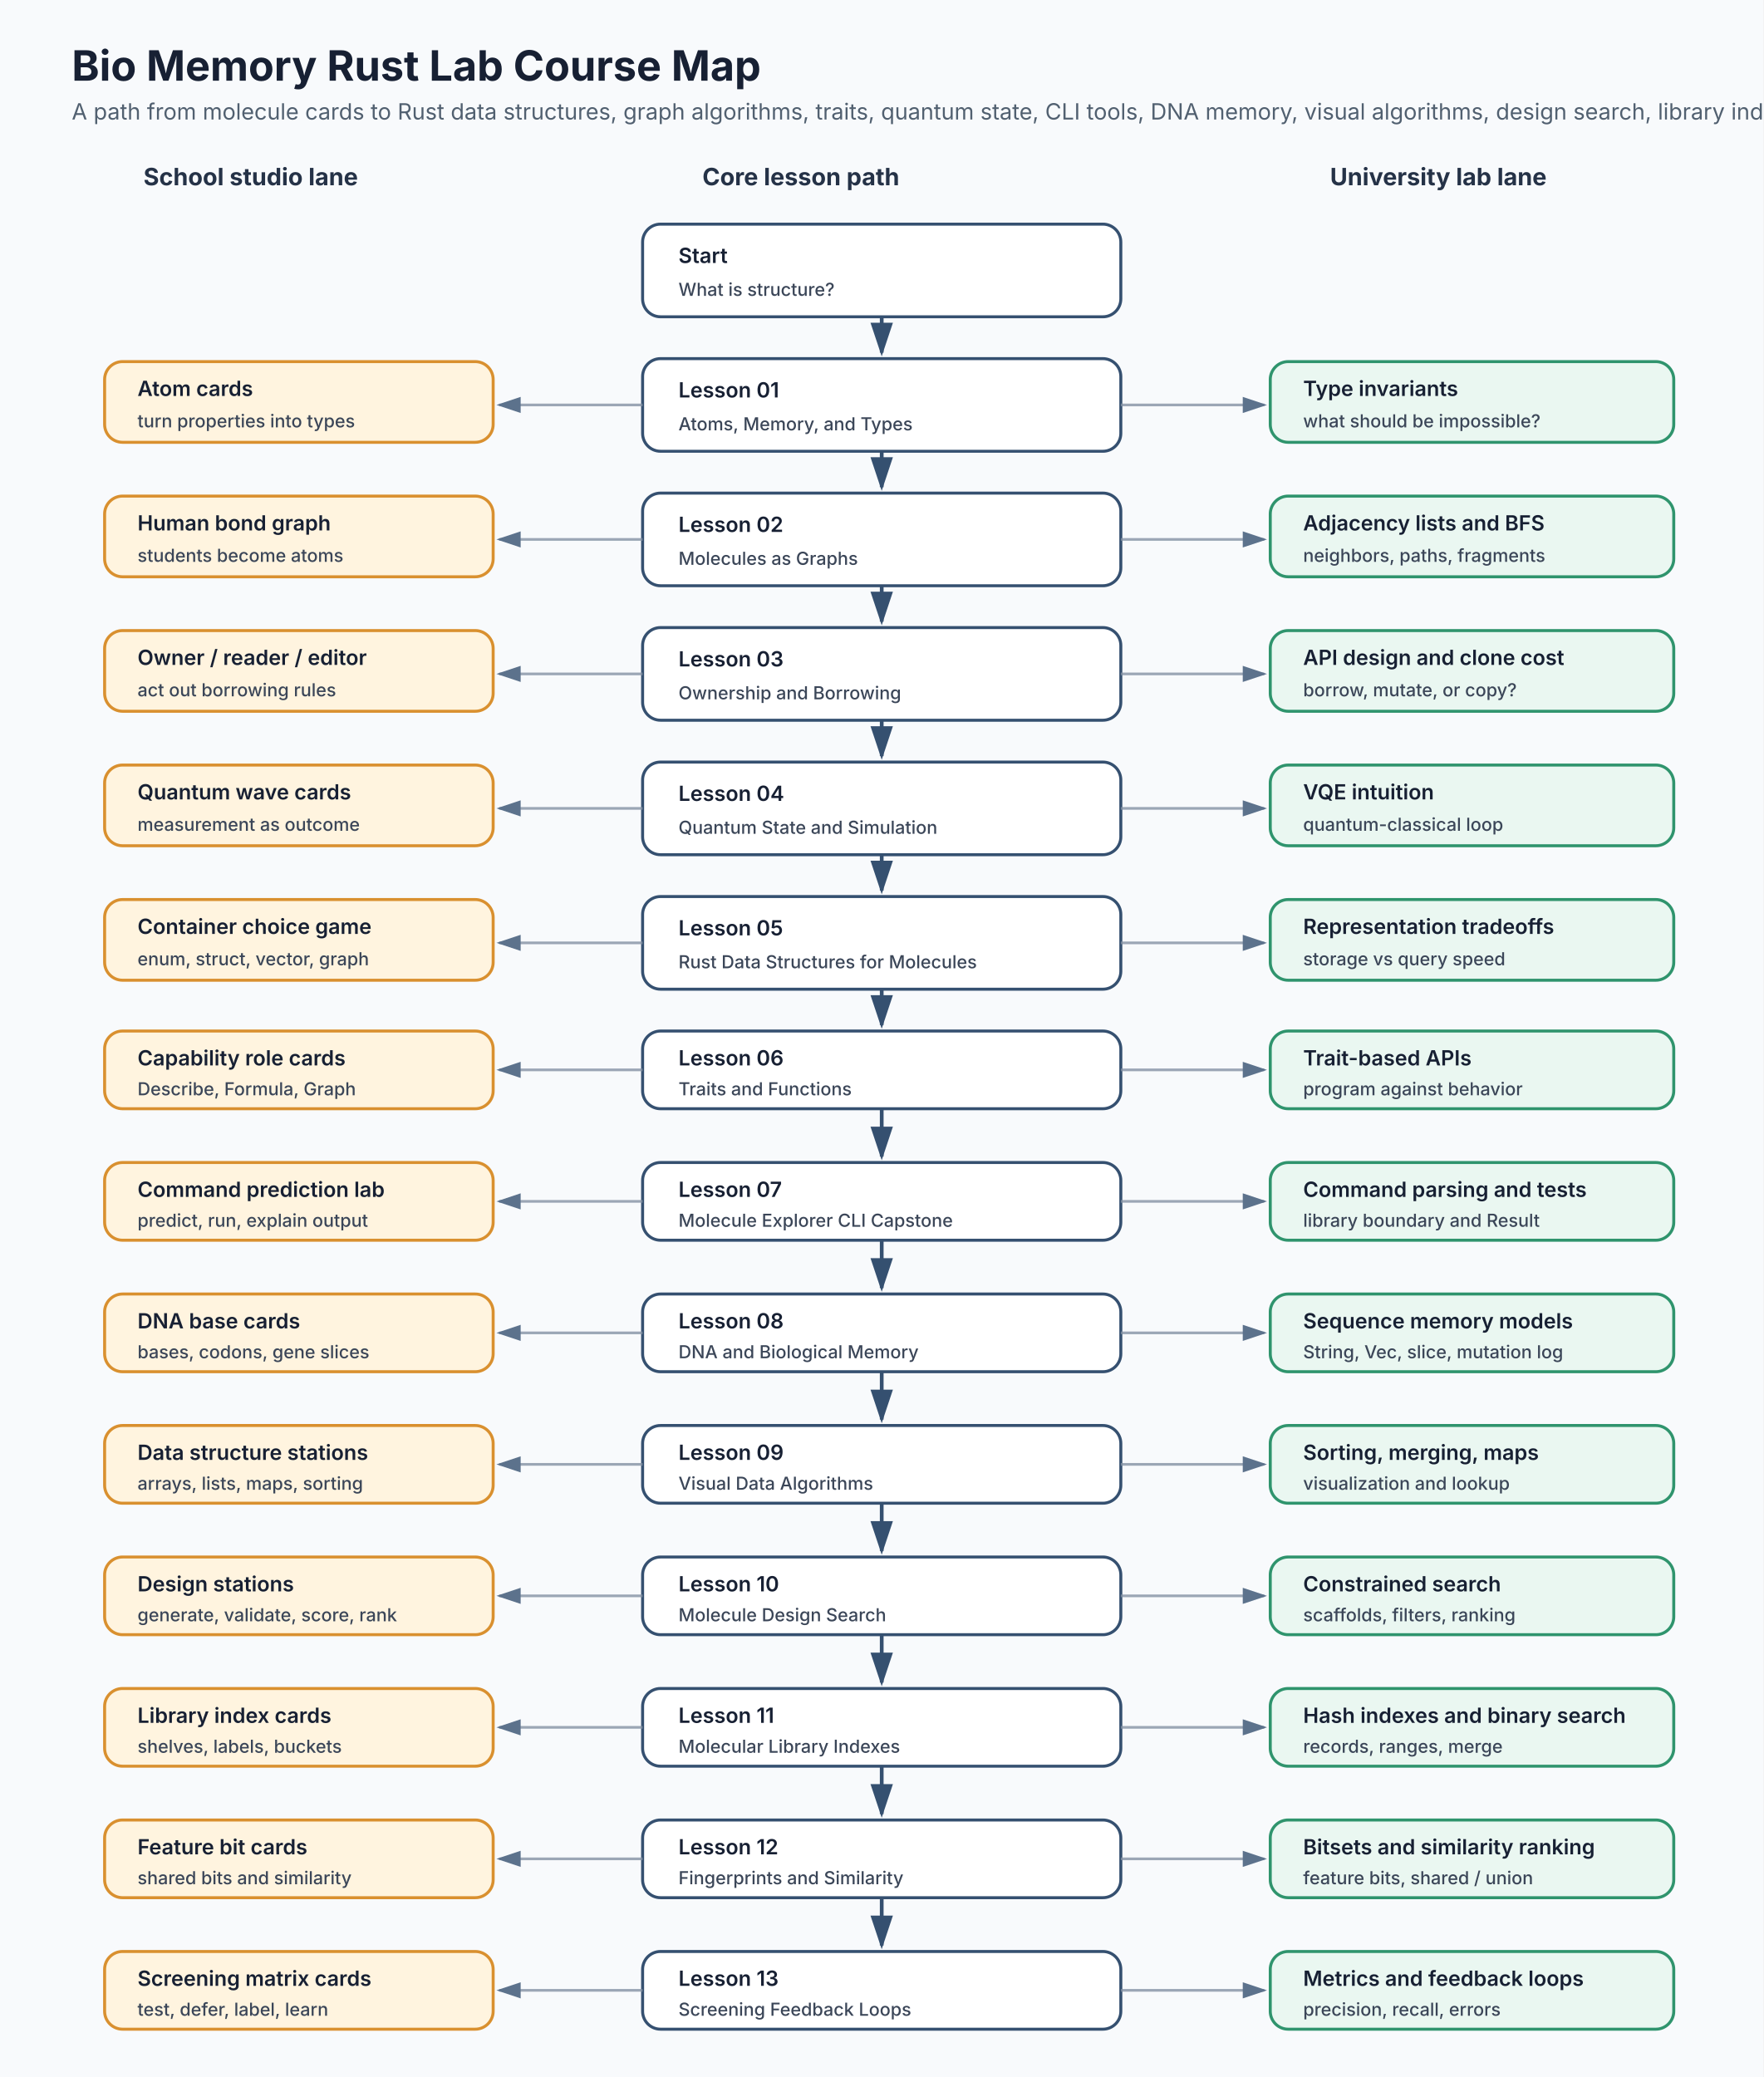
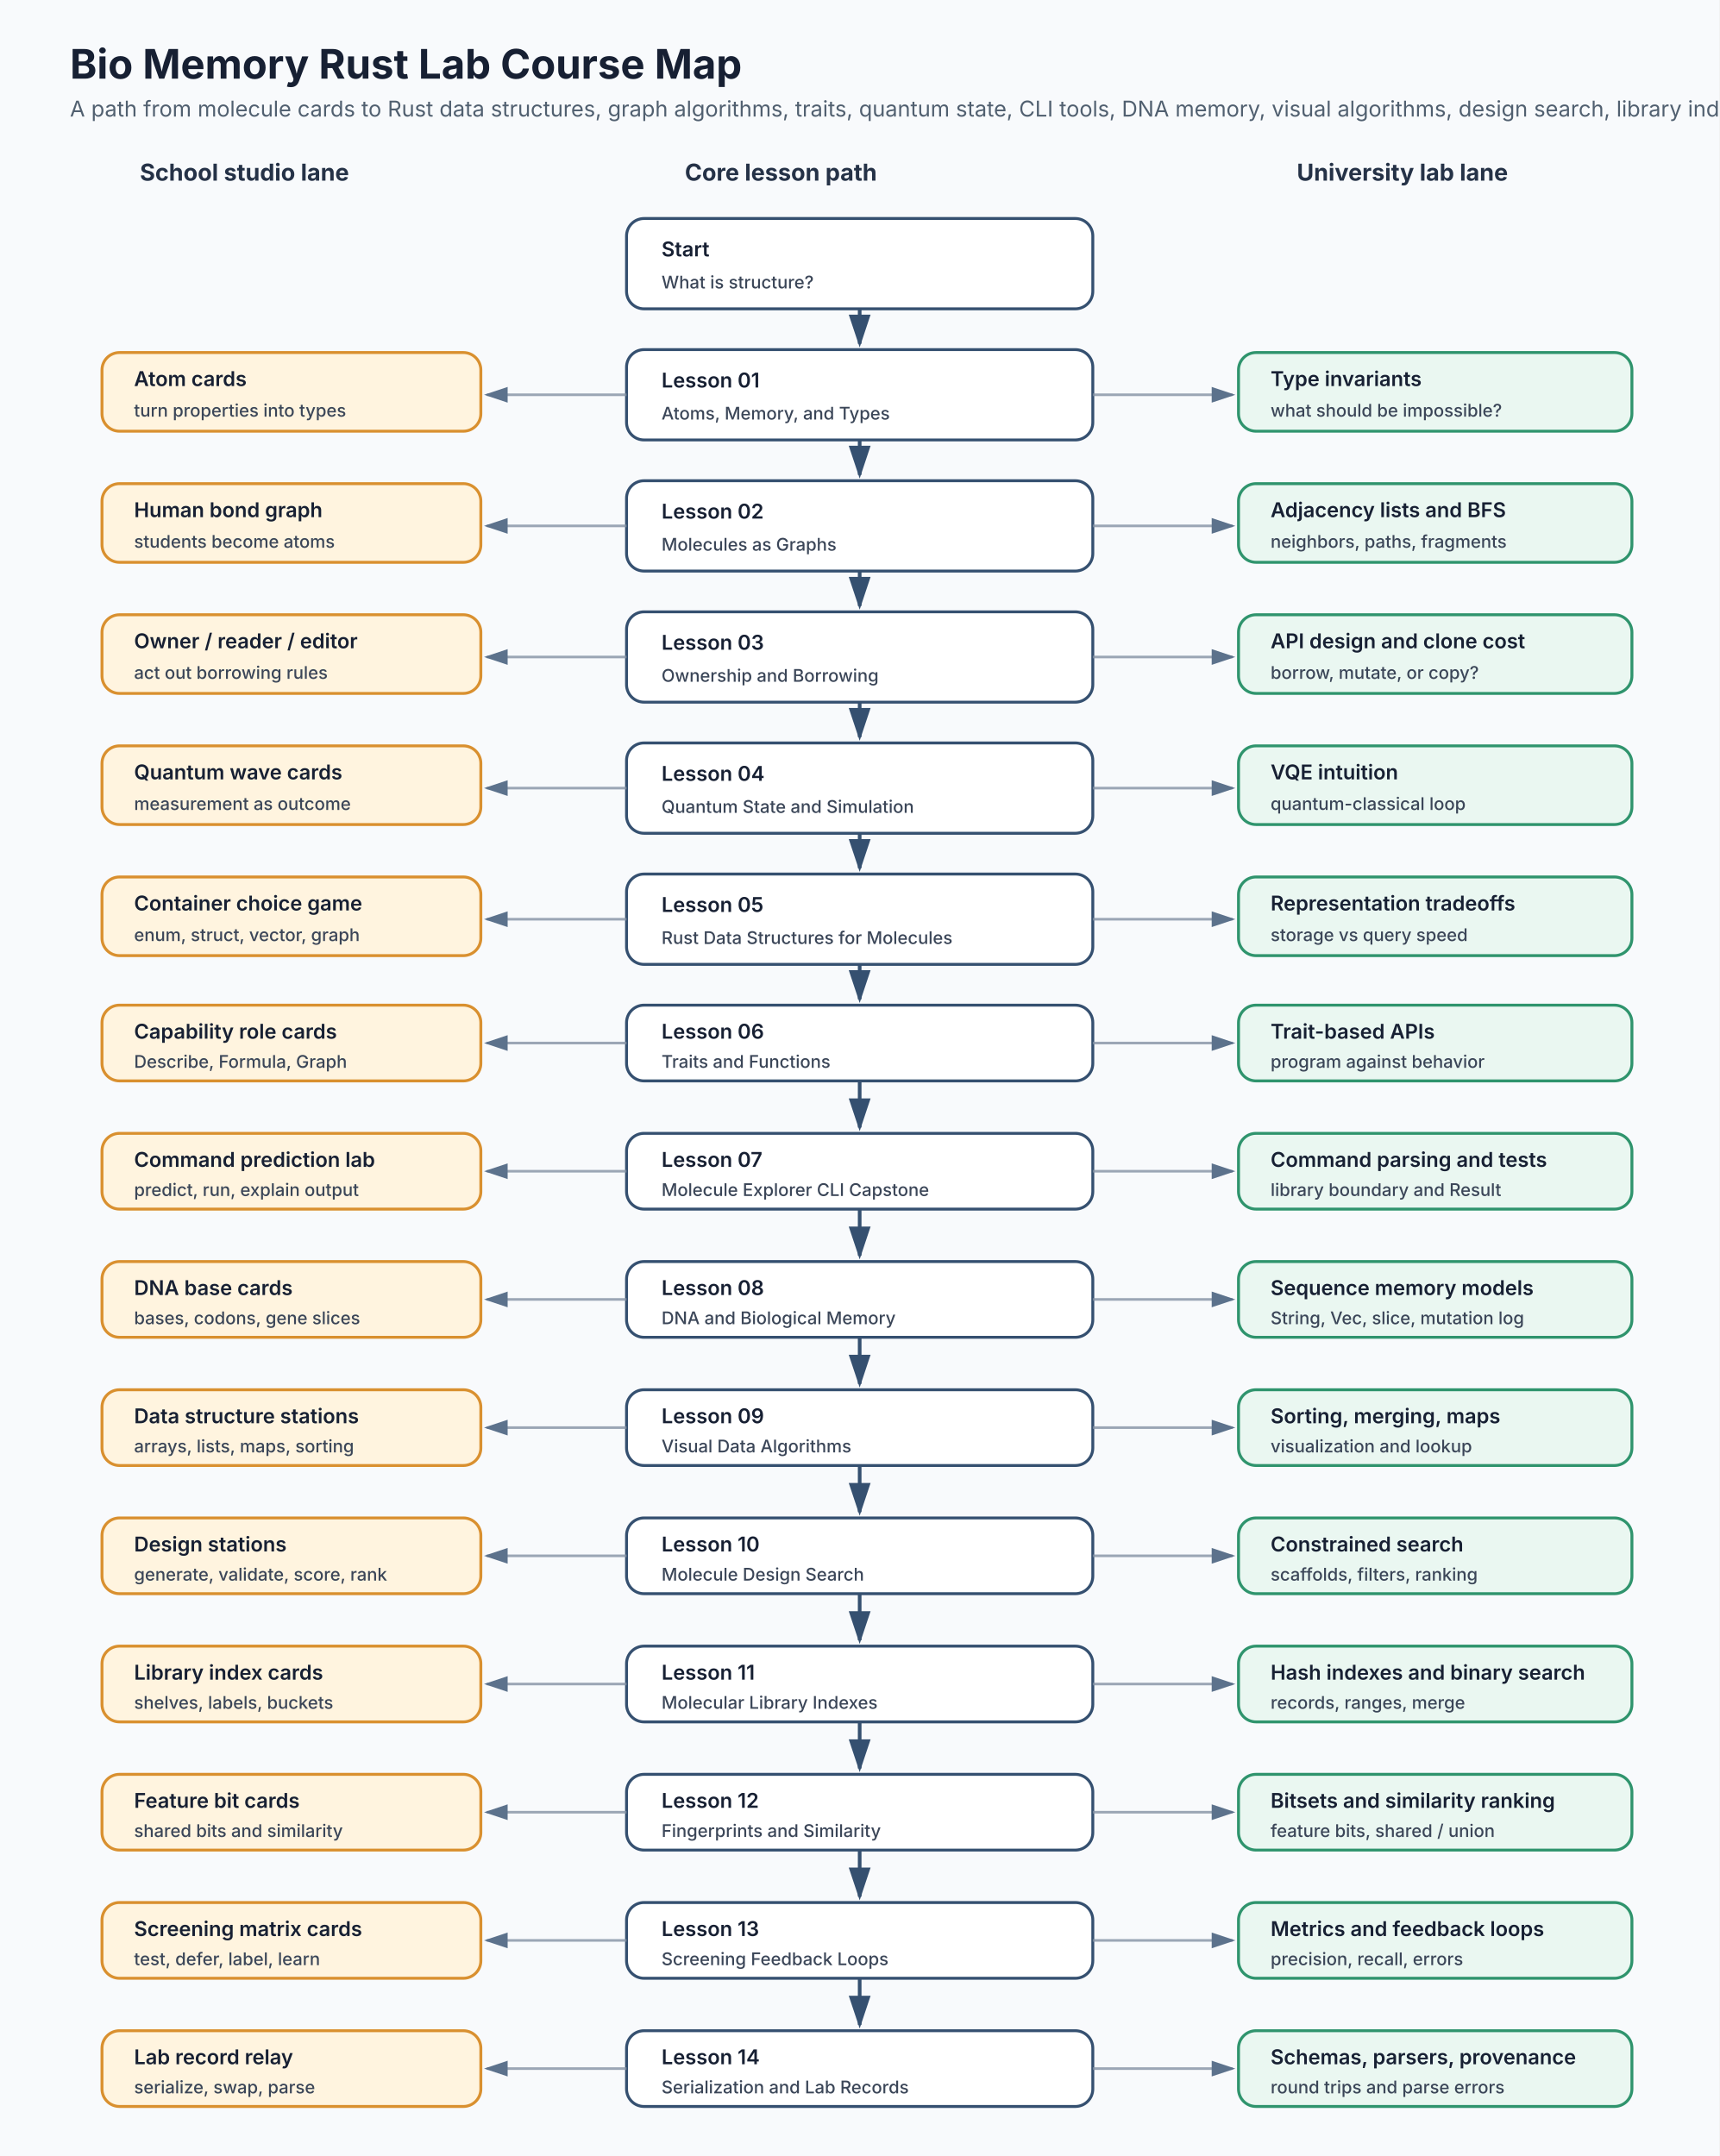
- <svg xmlns="http://www.w3.org/2000/svg" width="1180" height="1390" viewBox="0 0 1180 1390" role="img" aria-labelledby="title desc">
+ <svg xmlns="http://www.w3.org/2000/svg" width="1180" height="1480" viewBox="0 0 1180 1480" role="img" aria-labelledby="title desc">
  <defs>
    <marker id="arrow" markerWidth="10" markerHeight="10" refX="8" refY="3" orient="auto" markerUnits="strokeWidth">
      <path d="M0,0 L0,6 L9,3 z" fill="#355070" />
    </marker>
    <style>
      .bg { fill: #f8fafc; }
      .title { font: 700 28px system-ui, -apple-system, Segoe UI, sans-serif; fill: #172033; }
      .subtitle { font: 400 15px system-ui, -apple-system, Segoe UI, sans-serif; fill: #516070; }
      .lane { font: 700 16px system-ui, -apple-system, Segoe UI, sans-serif; fill: #253247; }
      .box { stroke-width: 2; rx: 12; ry: 12; }
      .lesson { fill: #ffffff; stroke: #355070; }
      .school { fill: #fff4df; stroke: #d9902f; }
      .university { fill: #eaf7f1; stroke: #2f946d; }
      .text { font: 600 14px system-ui, -apple-system, Segoe UI, sans-serif; fill: #172033; }
      .small { font: 500 12px system-ui, -apple-system, Segoe UI, sans-serif; fill: #3b4658; }
      .arrow { stroke: #355070; stroke-width: 2.5; fill: none; marker-end: url(#arrow); }
      .soft-arrow { stroke: #8391a4; stroke-width: 1.8; fill: none; marker-end: url(#arrow); opacity: 0.8; }
    </style>
  </defs>
-   <rect class="bg" width="1180" height="1390" />
+   <rect class="bg" width="1180" height="1480" />
  <text class="title" x="48" y="54">Bio Memory Rust Lab Course Map</text>
-   <text class="subtitle" x="48" y="80">A path from molecule cards to Rust data structures, graph algorithms, traits, quantum state, CLI tools, DNA memory, visual algorithms, design search, library indexes, fingerprints, and screening feedback.</text>
+   <text class="subtitle" x="48" y="80">A path from molecule cards to Rust data structures, graph algorithms, traits, quantum state, CLI tools, DNA memory, visual algorithms, design search, library indexes, fingerprints, screening feedback, and lab records.</text>
  <text class="lane" x="96" y="124">School studio lane</text>
  <text class="lane" x="470" y="124">Core lesson path</text>
  <text class="lane" x="890" y="124">University lab lane</text>
  <rect class="box lesson" x="430" y="150" width="320" height="62" />
  <text class="text" x="454" y="176">Start</text>
  <text class="small" x="454" y="198">What is structure?</text>
  <rect class="box lesson" x="430" y="240" width="320" height="62" />
  <text class="text" x="454" y="266">Lesson 01</text>
  <text class="small" x="454" y="288">Atoms, Memory, and Types</text>
  <rect class="box lesson" x="430" y="330" width="320" height="62" />
  <text class="text" x="454" y="356">Lesson 02</text>
  <text class="small" x="454" y="378">Molecules as Graphs</text>
  <rect class="box lesson" x="430" y="420" width="320" height="62" />
  <text class="text" x="454" y="446">Lesson 03</text>
  <text class="small" x="454" y="468">Ownership and Borrowing</text>
  <rect class="box lesson" x="430" y="510" width="320" height="62" />
  <text class="text" x="454" y="536">Lesson 04</text>
  <text class="small" x="454" y="558">Quantum State and Simulation</text>
  <rect class="box lesson" x="430" y="600" width="320" height="62" />
  <text class="text" x="454" y="626">Lesson 05</text>
  <text class="small" x="454" y="648">Rust Data Structures for Molecules</text>
  <rect class="box lesson" x="430" y="690" width="320" height="52" />
  <text class="text" x="454" y="713">Lesson 06</text>
  <text class="small" x="454" y="733">Traits and Functions</text>
  <rect class="box lesson" x="430" y="778" width="320" height="52" />
  <text class="text" x="454" y="801">Lesson 07</text>
  <text class="small" x="454" y="821">Molecule Explorer CLI Capstone</text>
  <rect class="box lesson" x="430" y="866" width="320" height="52" />
  <text class="text" x="454" y="889">Lesson 08</text>
  <text class="small" x="454" y="909">DNA and Biological Memory</text>
  <rect class="box lesson" x="430" y="954" width="320" height="52" />
  <text class="text" x="454" y="977">Lesson 09</text>
  <text class="small" x="454" y="997">Visual Data Algorithms</text>
  <rect class="box lesson" x="430" y="1042" width="320" height="52" />
  <text class="text" x="454" y="1065">Lesson 10</text>
  <text class="small" x="454" y="1085">Molecule Design Search</text>
  <rect class="box lesson" x="430" y="1130" width="320" height="52" />
  <text class="text" x="454" y="1153">Lesson 11</text>
  <text class="small" x="454" y="1173">Molecular Library Indexes</text>
  <rect class="box lesson" x="430" y="1218" width="320" height="52" />
  <text class="text" x="454" y="1241">Lesson 12</text>
  <text class="small" x="454" y="1261">Fingerprints and Similarity</text>
  <rect class="box lesson" x="430" y="1306" width="320" height="52" />
  <text class="text" x="454" y="1329">Lesson 13</text>
  <text class="small" x="454" y="1349">Screening Feedback Loops</text>
+   <rect class="box lesson" x="430" y="1394" width="320" height="52" />
+   <text class="text" x="454" y="1417">Lesson 14</text>
+   <text class="small" x="454" y="1437">Serialization and Lab Records</text>
  <path class="arrow" d="M590 212 L590 236" />
  <path class="arrow" d="M590 302 L590 326" />
  <path class="arrow" d="M590 392 L590 416" />
  <path class="arrow" d="M590 482 L590 506" />
  <path class="arrow" d="M590 572 L590 596" />
  <path class="arrow" d="M590 662 L590 686" />
  <path class="arrow" d="M590 742 L590 774" />
  <path class="arrow" d="M590 830 L590 862" />
  <path class="arrow" d="M590 918 L590 950" />
  <path class="arrow" d="M590 1006 L590 1038" />
  <path class="arrow" d="M590 1094 L590 1126" />
  <path class="arrow" d="M590 1182 L590 1214" />
  <path class="arrow" d="M590 1270 L590 1302" />
+   <path class="arrow" d="M590 1358 L590 1390" />
  <rect class="box school" x="70" y="242" width="260" height="54" />
  <text class="text" x="92" y="265">Atom cards</text>
  <text class="small" x="92" y="286">turn properties into types</text>
  <rect class="box school" x="70" y="332" width="260" height="54" />
  <text class="text" x="92" y="355">Human bond graph</text>
  <text class="small" x="92" y="376">students become atoms</text>
  <rect class="box school" x="70" y="422" width="260" height="54" />
  <text class="text" x="92" y="445">Owner / reader / editor</text>
  <text class="small" x="92" y="466">act out borrowing rules</text>
  <rect class="box school" x="70" y="512" width="260" height="54" />
  <text class="text" x="92" y="535">Quantum wave cards</text>
  <text class="small" x="92" y="556">measurement as outcome</text>
  <rect class="box school" x="70" y="602" width="260" height="54" />
  <text class="text" x="92" y="625">Container choice game</text>
  <text class="small" x="92" y="646">enum, struct, vector, graph</text>
  <rect class="box school" x="70" y="690" width="260" height="52" />
  <text class="text" x="92" y="713">Capability role cards</text>
  <text class="small" x="92" y="733">Describe, Formula, Graph</text>
  <rect class="box school" x="70" y="778" width="260" height="52" />
  <text class="text" x="92" y="801">Command prediction lab</text>
  <text class="small" x="92" y="821">predict, run, explain output</text>
  <rect class="box school" x="70" y="866" width="260" height="52" />
  <text class="text" x="92" y="889">DNA base cards</text>
  <text class="small" x="92" y="909">bases, codons, gene slices</text>
  <rect class="box school" x="70" y="954" width="260" height="52" />
  <text class="text" x="92" y="977">Data structure stations</text>
  <text class="small" x="92" y="997">arrays, lists, maps, sorting</text>
  <rect class="box school" x="70" y="1042" width="260" height="52" />
  <text class="text" x="92" y="1065">Design stations</text>
  <text class="small" x="92" y="1085">generate, validate, score, rank</text>
  <rect class="box school" x="70" y="1130" width="260" height="52" />
  <text class="text" x="92" y="1153">Library index cards</text>
  <text class="small" x="92" y="1173">shelves, labels, buckets</text>
  <rect class="box school" x="70" y="1218" width="260" height="52" />
  <text class="text" x="92" y="1241">Feature bit cards</text>
  <text class="small" x="92" y="1261">shared bits and similarity</text>
  <rect class="box school" x="70" y="1306" width="260" height="52" />
  <text class="text" x="92" y="1329">Screening matrix cards</text>
  <text class="small" x="92" y="1349">test, defer, label, learn</text>
+   <rect class="box school" x="70" y="1394" width="260" height="52" />
+   <text class="text" x="92" y="1417">Lab record relay</text>
+   <text class="small" x="92" y="1437">serialize, swap, parse</text>
  <path class="soft-arrow" d="M430 271 L334 271" />
  <path class="soft-arrow" d="M430 361 L334 361" />
  <path class="soft-arrow" d="M430 451 L334 451" />
  <path class="soft-arrow" d="M430 541 L334 541" />
  <path class="soft-arrow" d="M430 631 L334 631" />
  <path class="soft-arrow" d="M430 716 L334 716" />
  <path class="soft-arrow" d="M430 804 L334 804" />
  <path class="soft-arrow" d="M430 892 L334 892" />
  <path class="soft-arrow" d="M430 980 L334 980" />
  <path class="soft-arrow" d="M430 1068 L334 1068" />
  <path class="soft-arrow" d="M430 1156 L334 1156" />
  <path class="soft-arrow" d="M430 1244 L334 1244" />
  <path class="soft-arrow" d="M430 1332 L334 1332" />
+   <path class="soft-arrow" d="M430 1420 L334 1420" />
  <rect class="box university" x="850" y="242" width="270" height="54" />
  <text class="text" x="872" y="265">Type invariants</text>
  <text class="small" x="872" y="286">what should be impossible?</text>
  <rect class="box university" x="850" y="332" width="270" height="54" />
  <text class="text" x="872" y="355">Adjacency lists and BFS</text>
  <text class="small" x="872" y="376">neighbors, paths, fragments</text>
  <rect class="box university" x="850" y="422" width="270" height="54" />
  <text class="text" x="872" y="445">API design and clone cost</text>
  <text class="small" x="872" y="466">borrow, mutate, or copy?</text>
  <rect class="box university" x="850" y="512" width="270" height="54" />
  <text class="text" x="872" y="535">VQE intuition</text>
  <text class="small" x="872" y="556">quantum-classical loop</text>
  <rect class="box university" x="850" y="602" width="270" height="54" />
  <text class="text" x="872" y="625">Representation tradeoffs</text>
  <text class="small" x="872" y="646">storage vs query speed</text>
  <rect class="box university" x="850" y="690" width="270" height="52" />
  <text class="text" x="872" y="713">Trait-based APIs</text>
  <text class="small" x="872" y="733">program against behavior</text>
  <rect class="box university" x="850" y="778" width="270" height="52" />
  <text class="text" x="872" y="801">Command parsing and tests</text>
  <text class="small" x="872" y="821">library boundary and Result</text>
  <rect class="box university" x="850" y="866" width="270" height="52" />
  <text class="text" x="872" y="889">Sequence memory models</text>
  <text class="small" x="872" y="909">String, Vec, slice, mutation log</text>
  <rect class="box university" x="850" y="954" width="270" height="52" />
  <text class="text" x="872" y="977">Sorting, merging, maps</text>
  <text class="small" x="872" y="997">visualization and lookup</text>
  <rect class="box university" x="850" y="1042" width="270" height="52" />
  <text class="text" x="872" y="1065">Constrained search</text>
  <text class="small" x="872" y="1085">scaffolds, filters, ranking</text>
  <rect class="box university" x="850" y="1130" width="270" height="52" />
  <text class="text" x="872" y="1153">Hash indexes and binary search</text>
  <text class="small" x="872" y="1173">records, ranges, merge</text>
  <rect class="box university" x="850" y="1218" width="270" height="52" />
  <text class="text" x="872" y="1241">Bitsets and similarity ranking</text>
  <text class="small" x="872" y="1261">feature bits, shared / union</text>
  <rect class="box university" x="850" y="1306" width="270" height="52" />
  <text class="text" x="872" y="1329">Metrics and feedback loops</text>
  <text class="small" x="872" y="1349">precision, recall, errors</text>
+   <rect class="box university" x="850" y="1394" width="270" height="52" />
+   <text class="text" x="872" y="1417">Schemas, parsers, provenance</text>
+   <text class="small" x="872" y="1437">round trips and parse errors</text>
  <path class="soft-arrow" d="M750 271 L846 271" />
  <path class="soft-arrow" d="M750 361 L846 361" />
  <path class="soft-arrow" d="M750 451 L846 451" />
  <path class="soft-arrow" d="M750 541 L846 541" />
  <path class="soft-arrow" d="M750 631 L846 631" />
  <path class="soft-arrow" d="M750 716 L846 716" />
  <path class="soft-arrow" d="M750 804 L846 804" />
  <path class="soft-arrow" d="M750 892 L846 892" />
  <path class="soft-arrow" d="M750 980 L846 980" />
  <path class="soft-arrow" d="M750 1068 L846 1068" />
  <path class="soft-arrow" d="M750 1156 L846 1156" />
  <path class="soft-arrow" d="M750 1244 L846 1244" />
  <path class="soft-arrow" d="M750 1332 L846 1332" />
+   <path class="soft-arrow" d="M750 1420 L846 1420" />
</svg>
